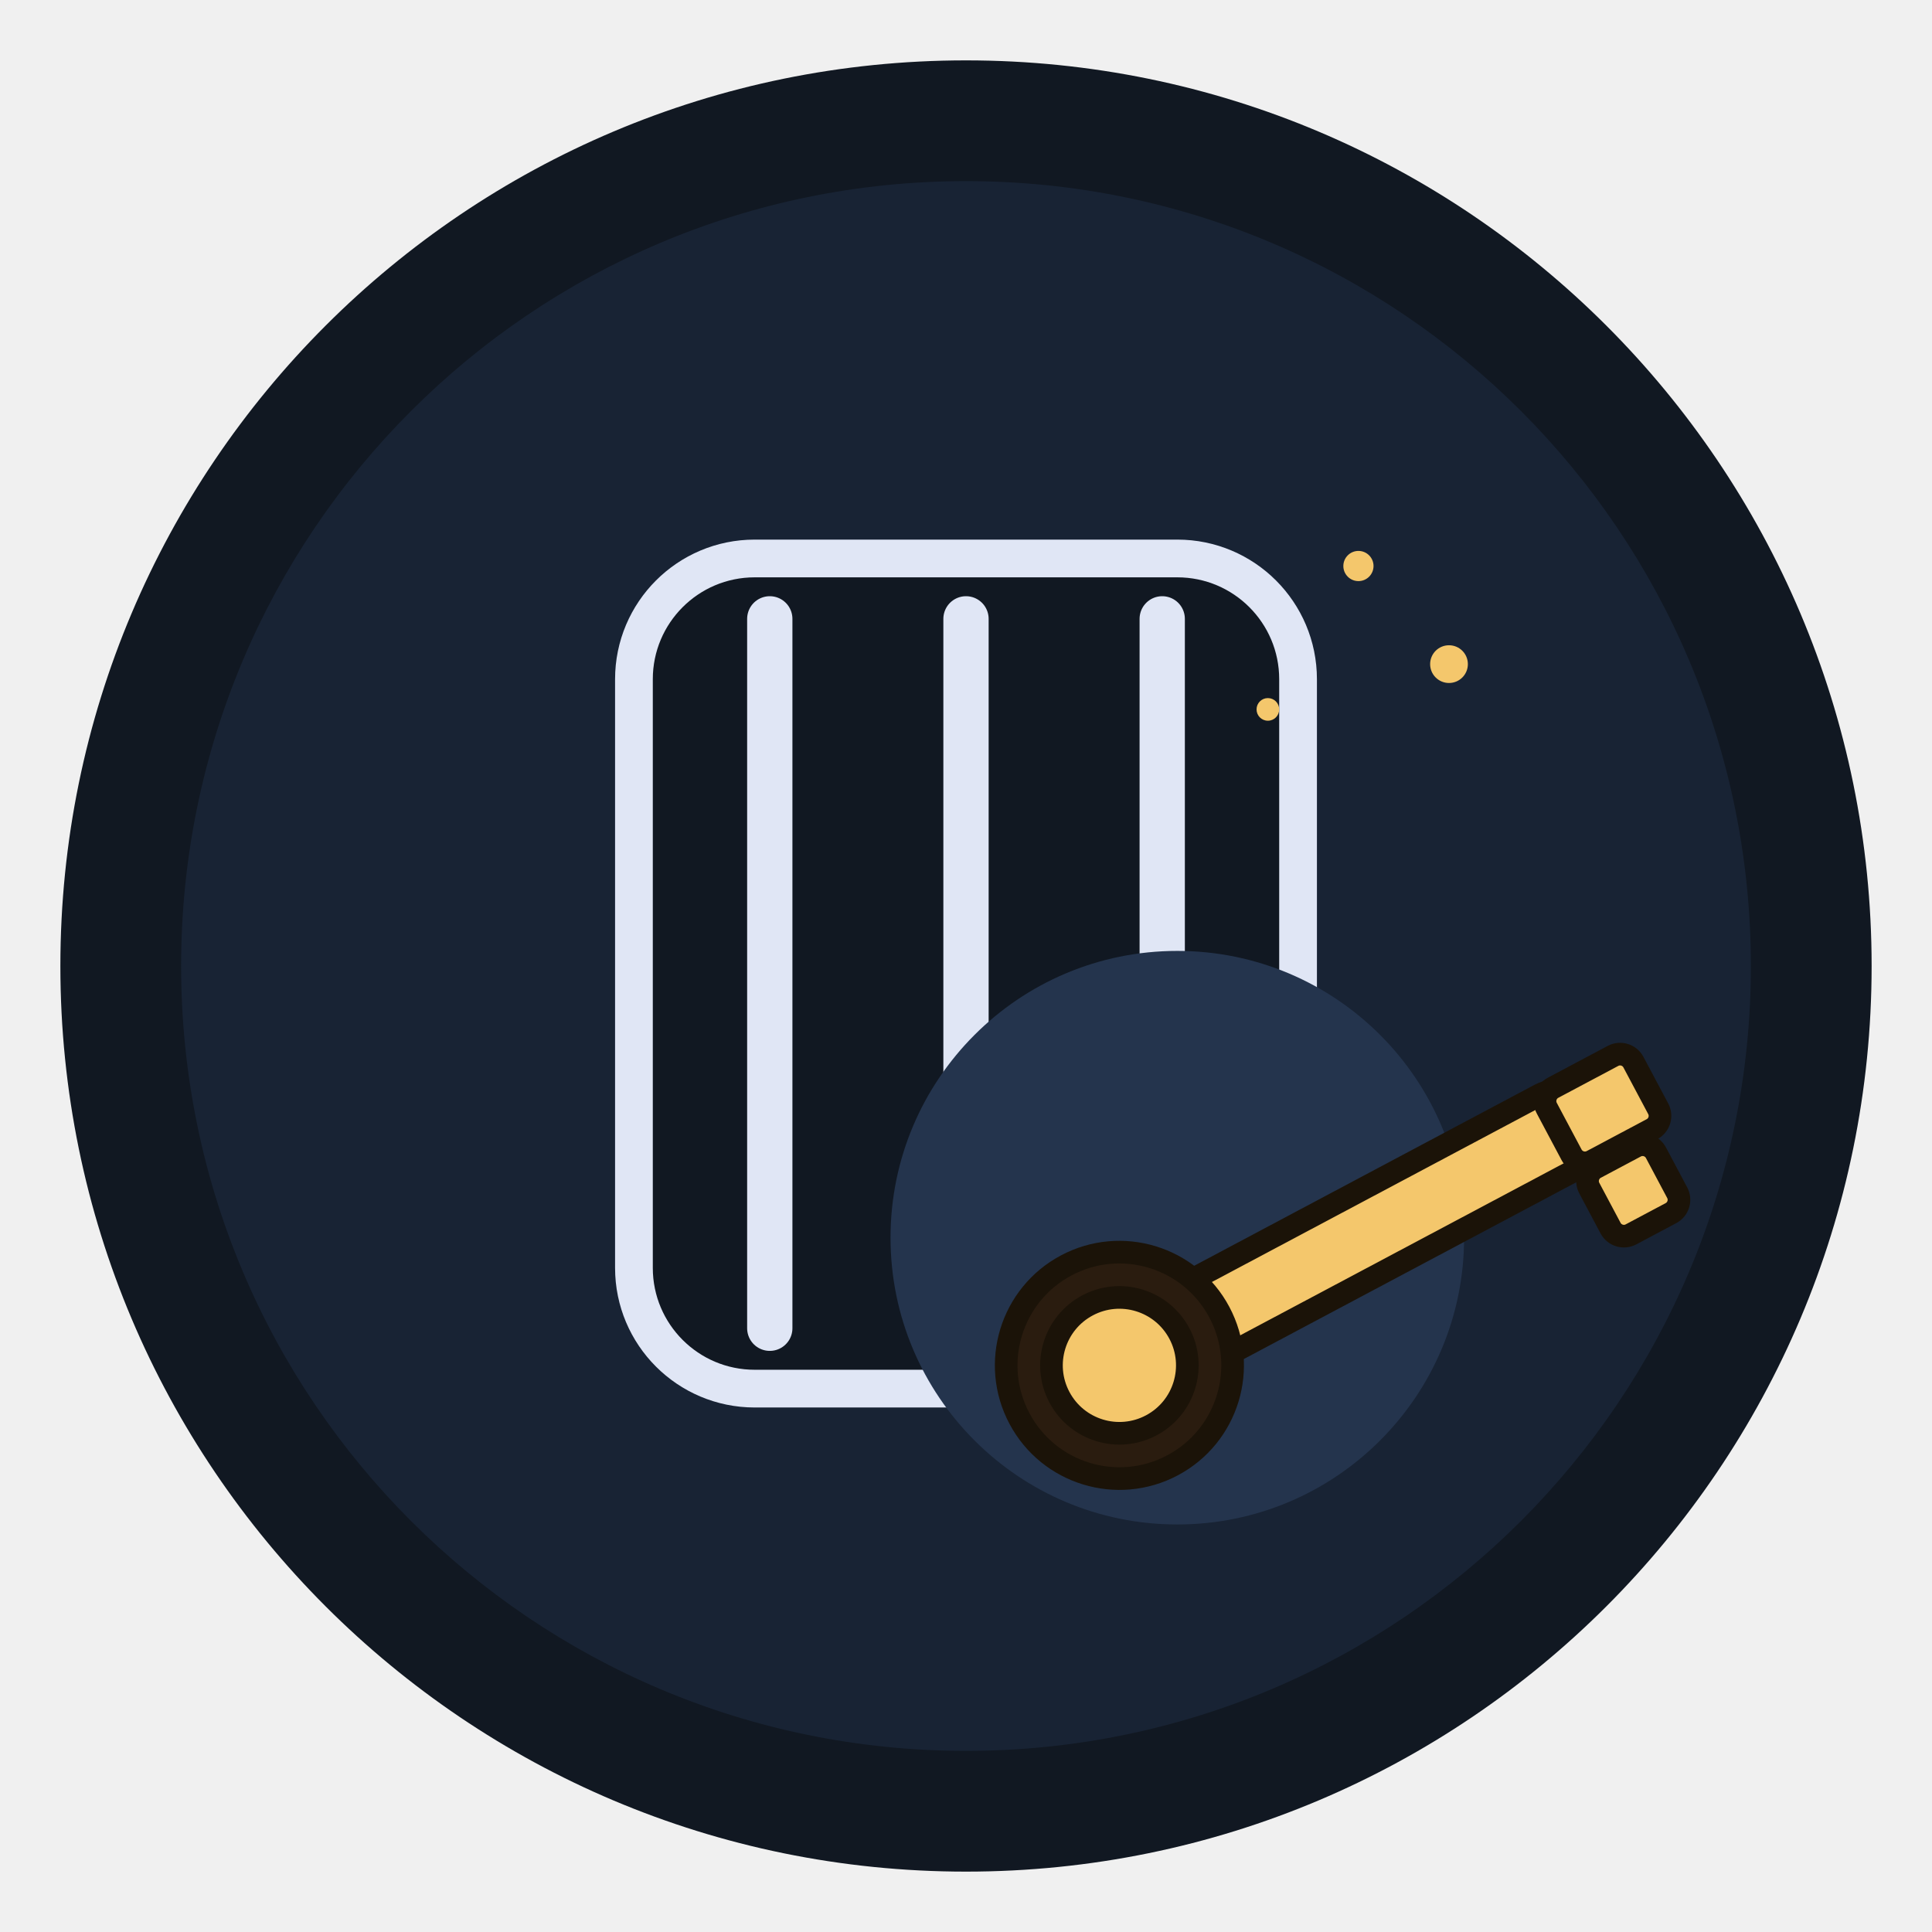
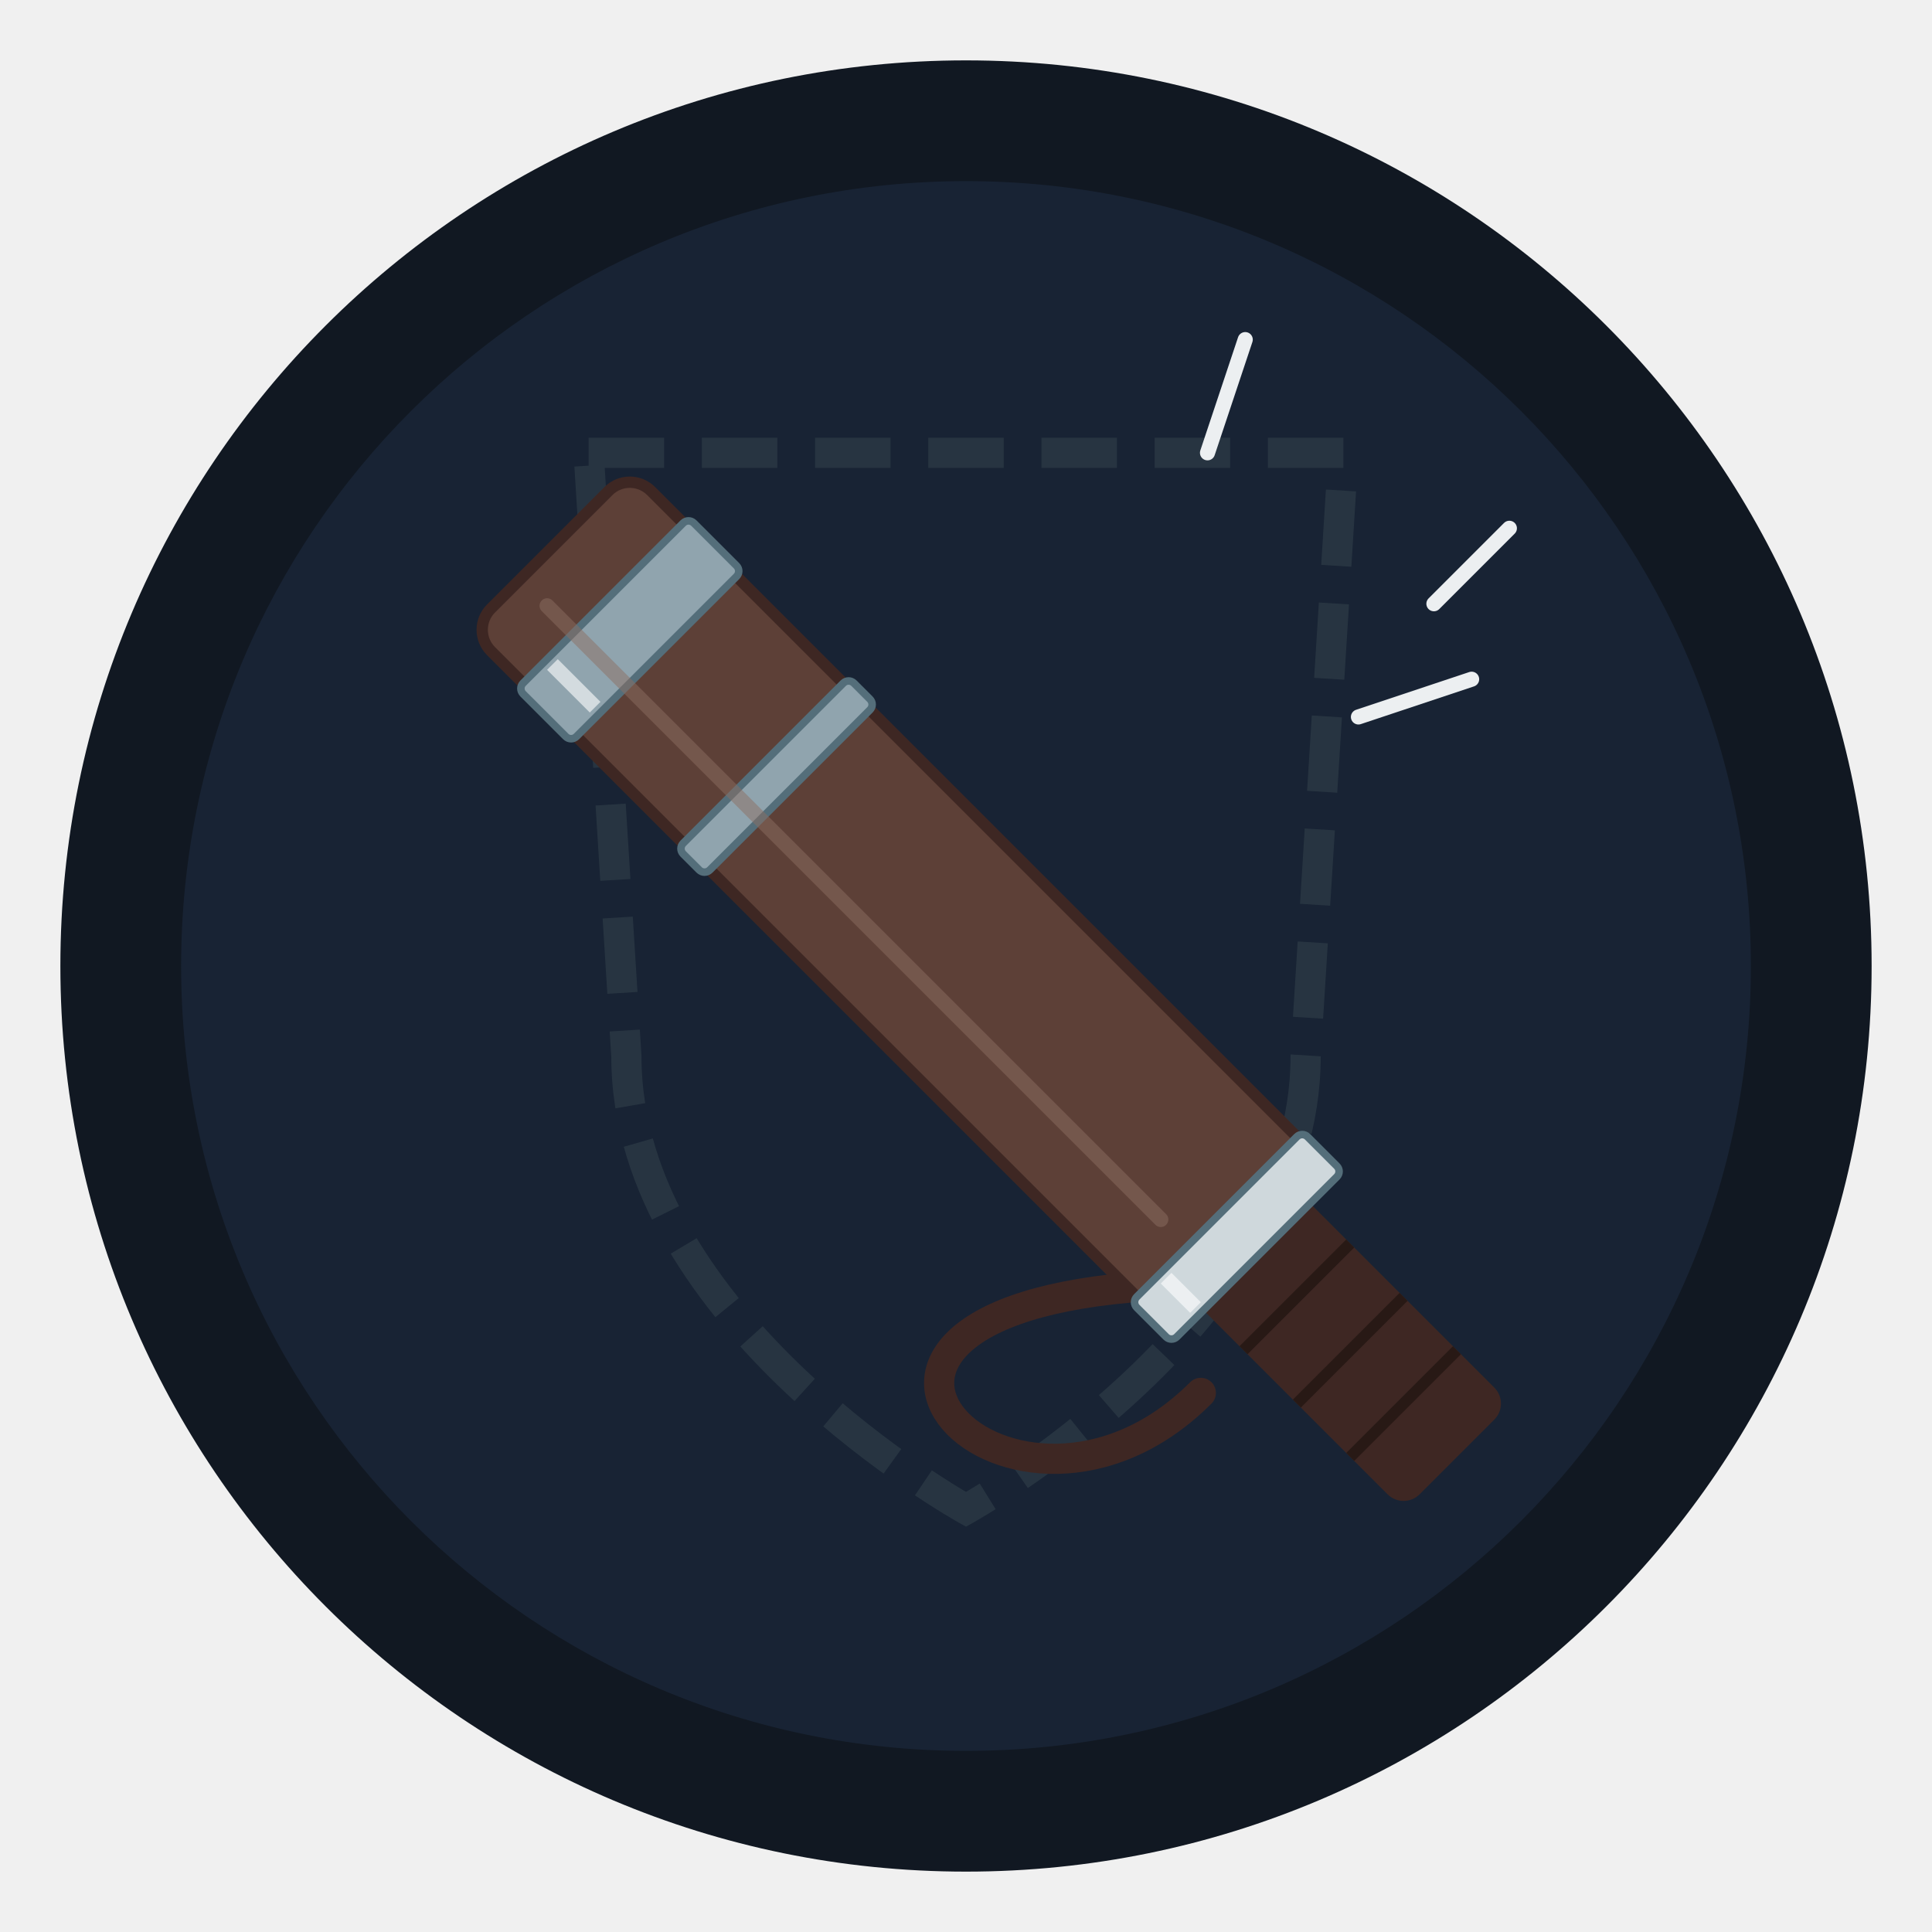
<svg xmlns="http://www.w3.org/2000/svg" width="512" height="512" viewBox="0 0 512 512">
  <circle id="bg" data-part="bg" cx="256" cy="256" r="240" fill="#111822" />
  <circle id="bgInner" data-part="bgInner" cx="256" cy="256" r="208" fill="#182334" />
-   <rect id="cellFrame" data-part="cellFrame" x="168" y="148" width="176" height="220" rx="32" fill="#111822" stroke="#E0E6F5" stroke-width="10" />
-   <line id="barLeft" data-part="bars" x1="204" y1="164" x2="204" y2="352" stroke="#E0E6F5" stroke-width="12" stroke-linecap="round" />
-   <line id="barMid" data-part="bars" x1="256" y1="164" x2="256" y2="352" stroke="#E0E6F5" stroke-width="12" stroke-linecap="round" />
-   <line id="barRight" data-part="bars" x1="308" y1="164" x2="308" y2="352" stroke="#E0E6F5" stroke-width="12" stroke-linecap="round" />
-   <circle id="keyGlow" data-part="keyGlow" cx="312" cy="328" r="76" fill="#24344D" />
-   <g id="key" data-part="key" transform="translate(128 160) rotate(-28 160 160)" fill="#F4C76C" stroke="#1B1308" stroke-width="6" stroke-linejoin="round" stroke-linecap="round">
-     <rect x="150" y="190" width="140" height="22" rx="10" />
-     <rect x="280" y="190" width="26" height="22" rx="4" />
-     <rect x="280" y="214" width="20" height="20" rx="4" />
-     <circle cx="148" cy="201" r="30" fill="#2A1C0F" />
-     <circle cx="148" cy="201" r="18" fill="#F4C76C" />
+   <path data-part="shield" d="M156 120 H356 L346 280 C346 350 256 400 256 400 C256 400 166 350 166 280 L156 120 Z" fill="none" stroke="#37474F" stroke-width="8" stroke-opacity="0.5" stroke-dasharray="20 10" />
+   <g id="baton" transform="translate(256, 256) rotate(-45) translate(-256, -256)">
+     <path data-part="strap" d="M220 380 C150 380 150 280 230 350" fill="none" stroke="#3E2723" stroke-width="8" stroke-linecap="round" />
+     <rect data-part="shaft" x="226" y="100" width="60" height="260" rx="8" fill="#5D4037" stroke="#3E2723" stroke-width="3" />
+     <g data-part="handle">
+       <rect x="236" y="360" width="40" height="80" rx="6" fill="#3E2723" />
+       <line x1="236" y1="380" x2="276" y2="380" stroke="#281915" stroke-width="3" />
+       <line x1="236" y1="400" x2="276" y2="400" stroke="#281915" stroke-width="3" />
+       <line x1="236" y1="420" x2="276" y2="420" stroke="#281915" stroke-width="3" />
+     </g>
+     <rect data-part="metal" x="224" y="120" width="64" height="20" rx="2" fill="#90A4AE" stroke="#546E7A" stroke-width="2" />
+     <rect data-part="metal" x="224" y="180" width="64" height="10" rx="2" fill="#90A4AE" stroke="#546E7A" stroke-width="2" />
+     <rect data-part="metal" x="224" y="350" width="64" height="15" rx="2" fill="#CFD8DC" stroke="#546E7A" stroke-width="2" />
+     <path data-part="shine" d="M245 110 L245 340" stroke="#8D6E63" stroke-width="4" stroke-opacity="0.5" stroke-linecap="round" />
+     <path data-part="shineMetal" d="M235 122 L235 138" stroke="#FFFFFF" stroke-width="4" stroke-opacity="0.6" />
+     <path data-part="shineMetal" d="M235 352 L235 363" stroke="#FFFFFF" stroke-width="4" stroke-opacity="0.6" />
  </g>
-   <circle id="spark1" data-part="sparks" cx="360" cy="150" r="4" fill="#F4C76C" />
-   <circle id="spark2" data-part="sparks" cx="336" cy="188" r="3" fill="#F4C76C" />
-   <circle id="spark3" data-part="sparks" cx="384" cy="176" r="5" fill="#F4C76C" />
+   <path data-part="impact" d="M380 160 L400 140" stroke="#ECEFF1" stroke-width="4" stroke-linecap="round" />
+   <path data-part="impact" d="M360 190 L390 180" stroke="#ECEFF1" stroke-width="4" stroke-linecap="round" />
+   <path data-part="impact" d="M320 120 L330 90" stroke="#ECEFF1" stroke-width="4" stroke-linecap="round" />
</svg>
